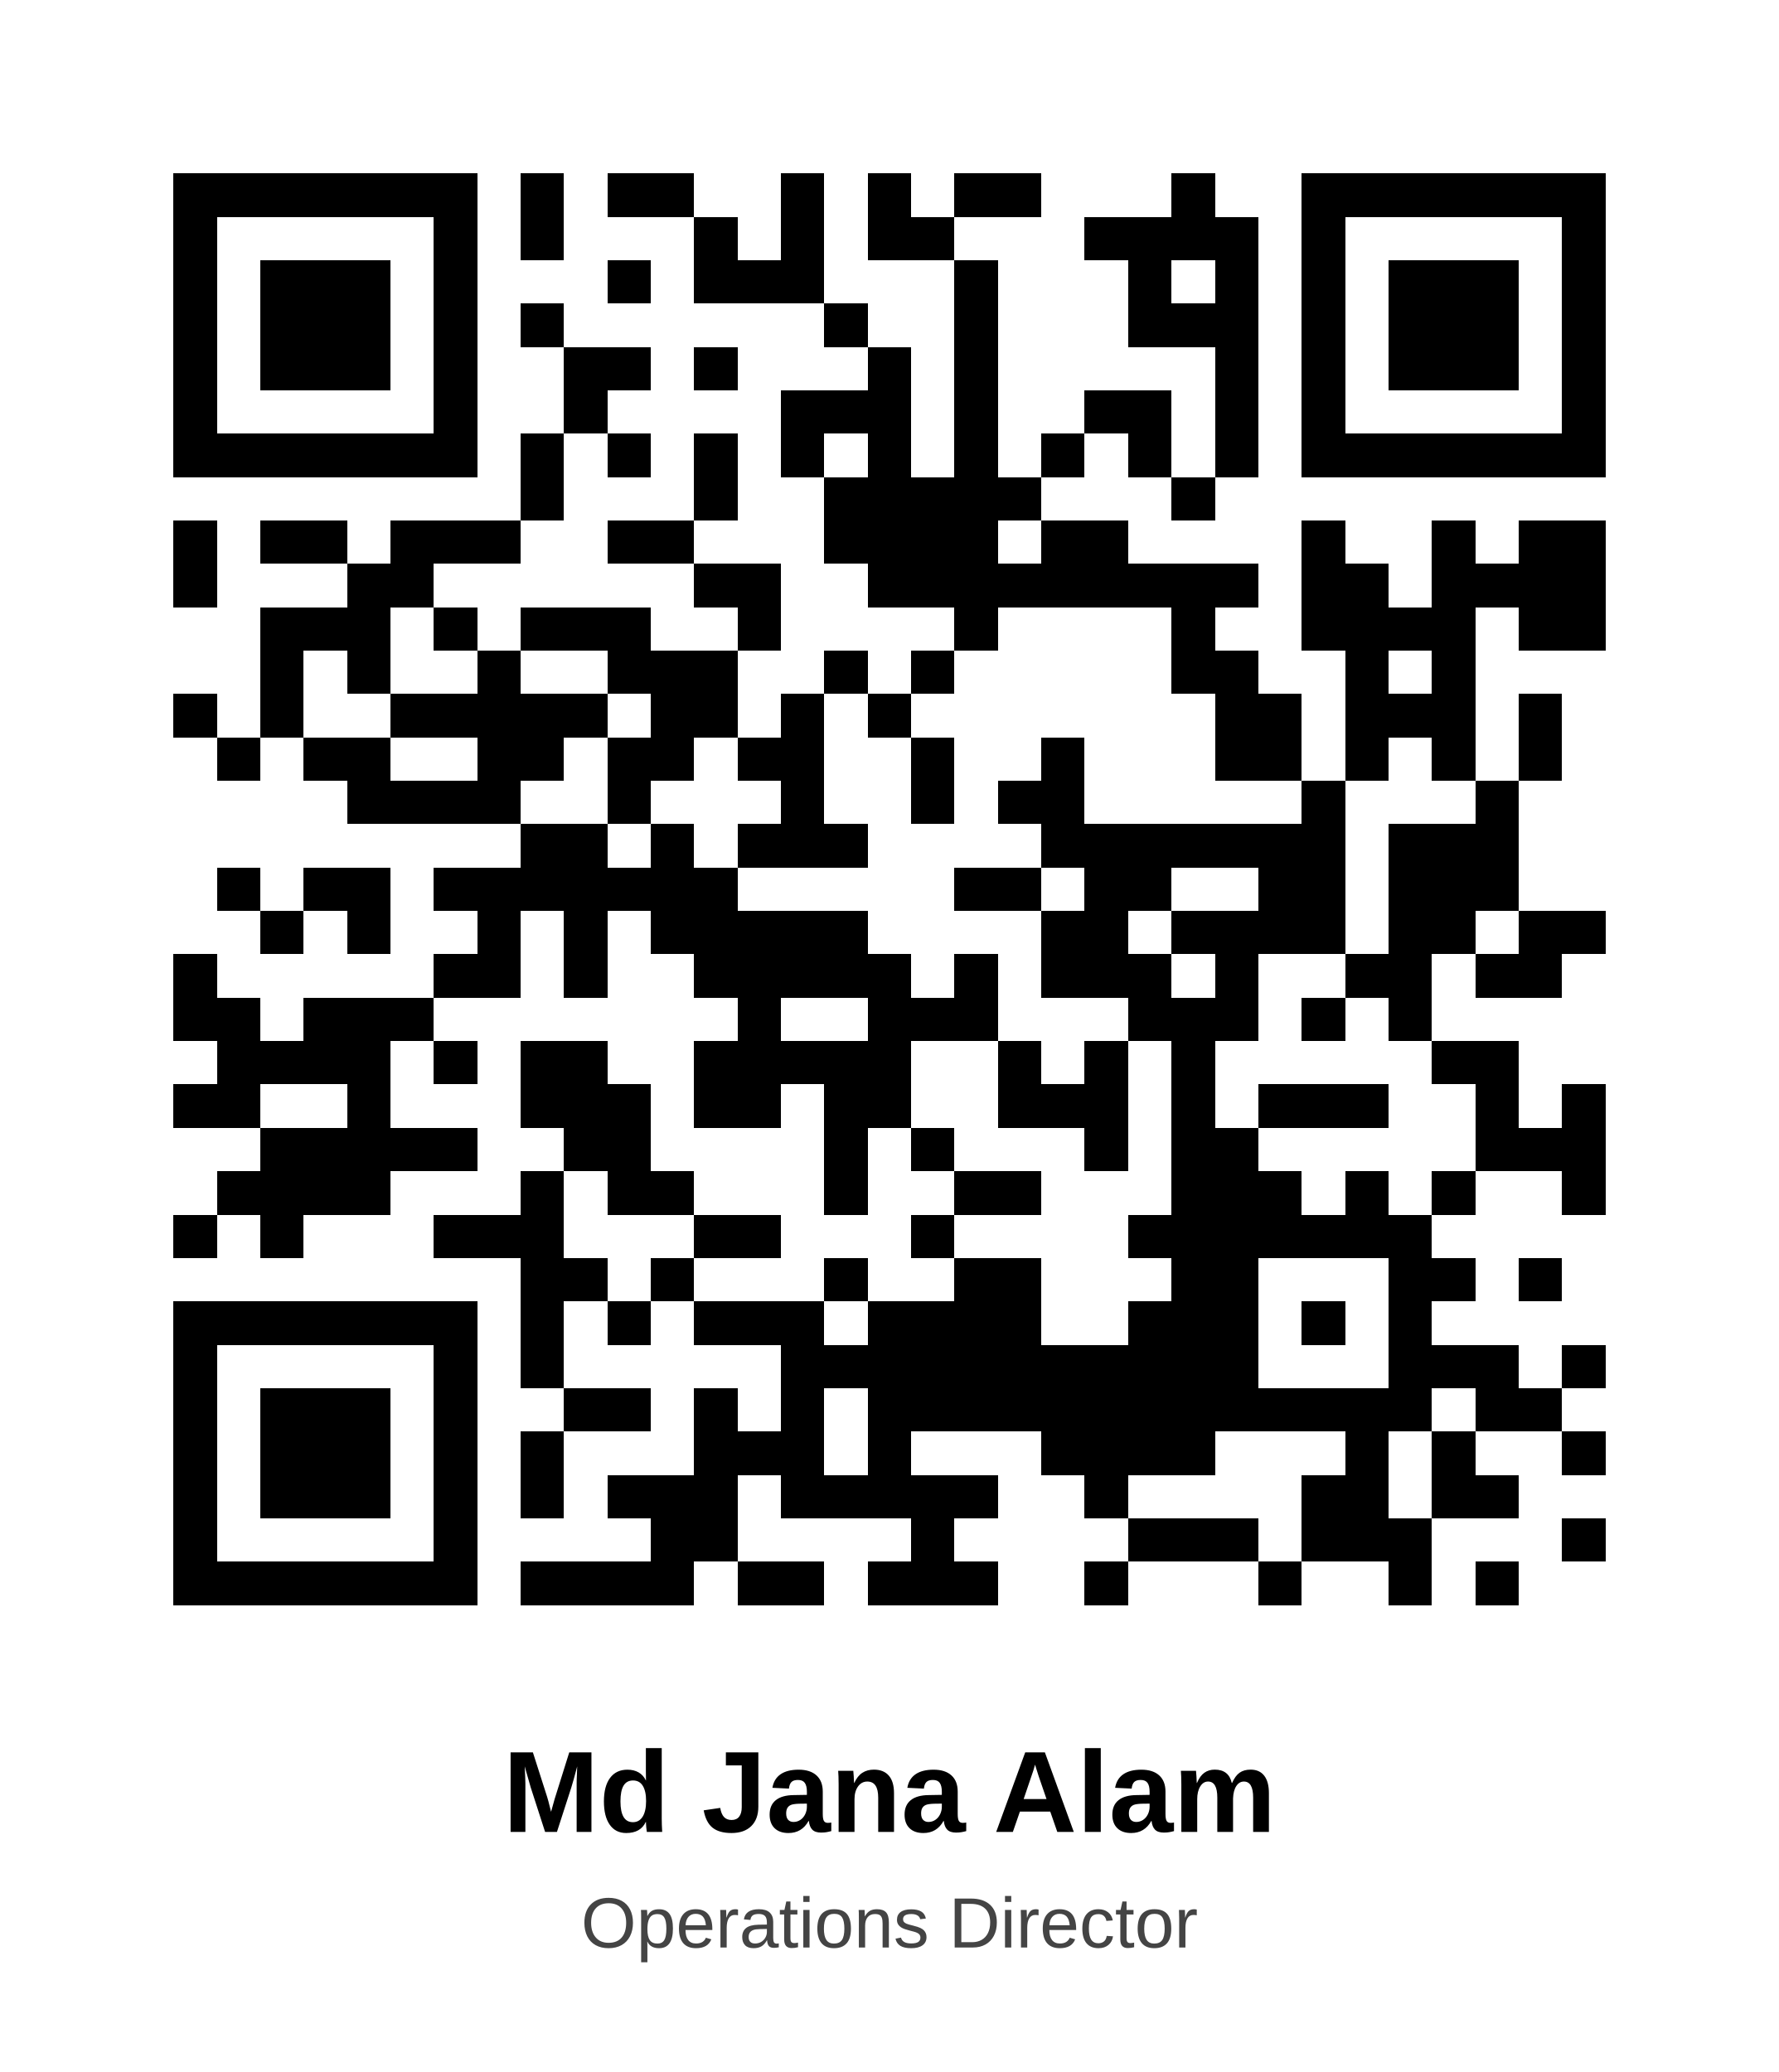
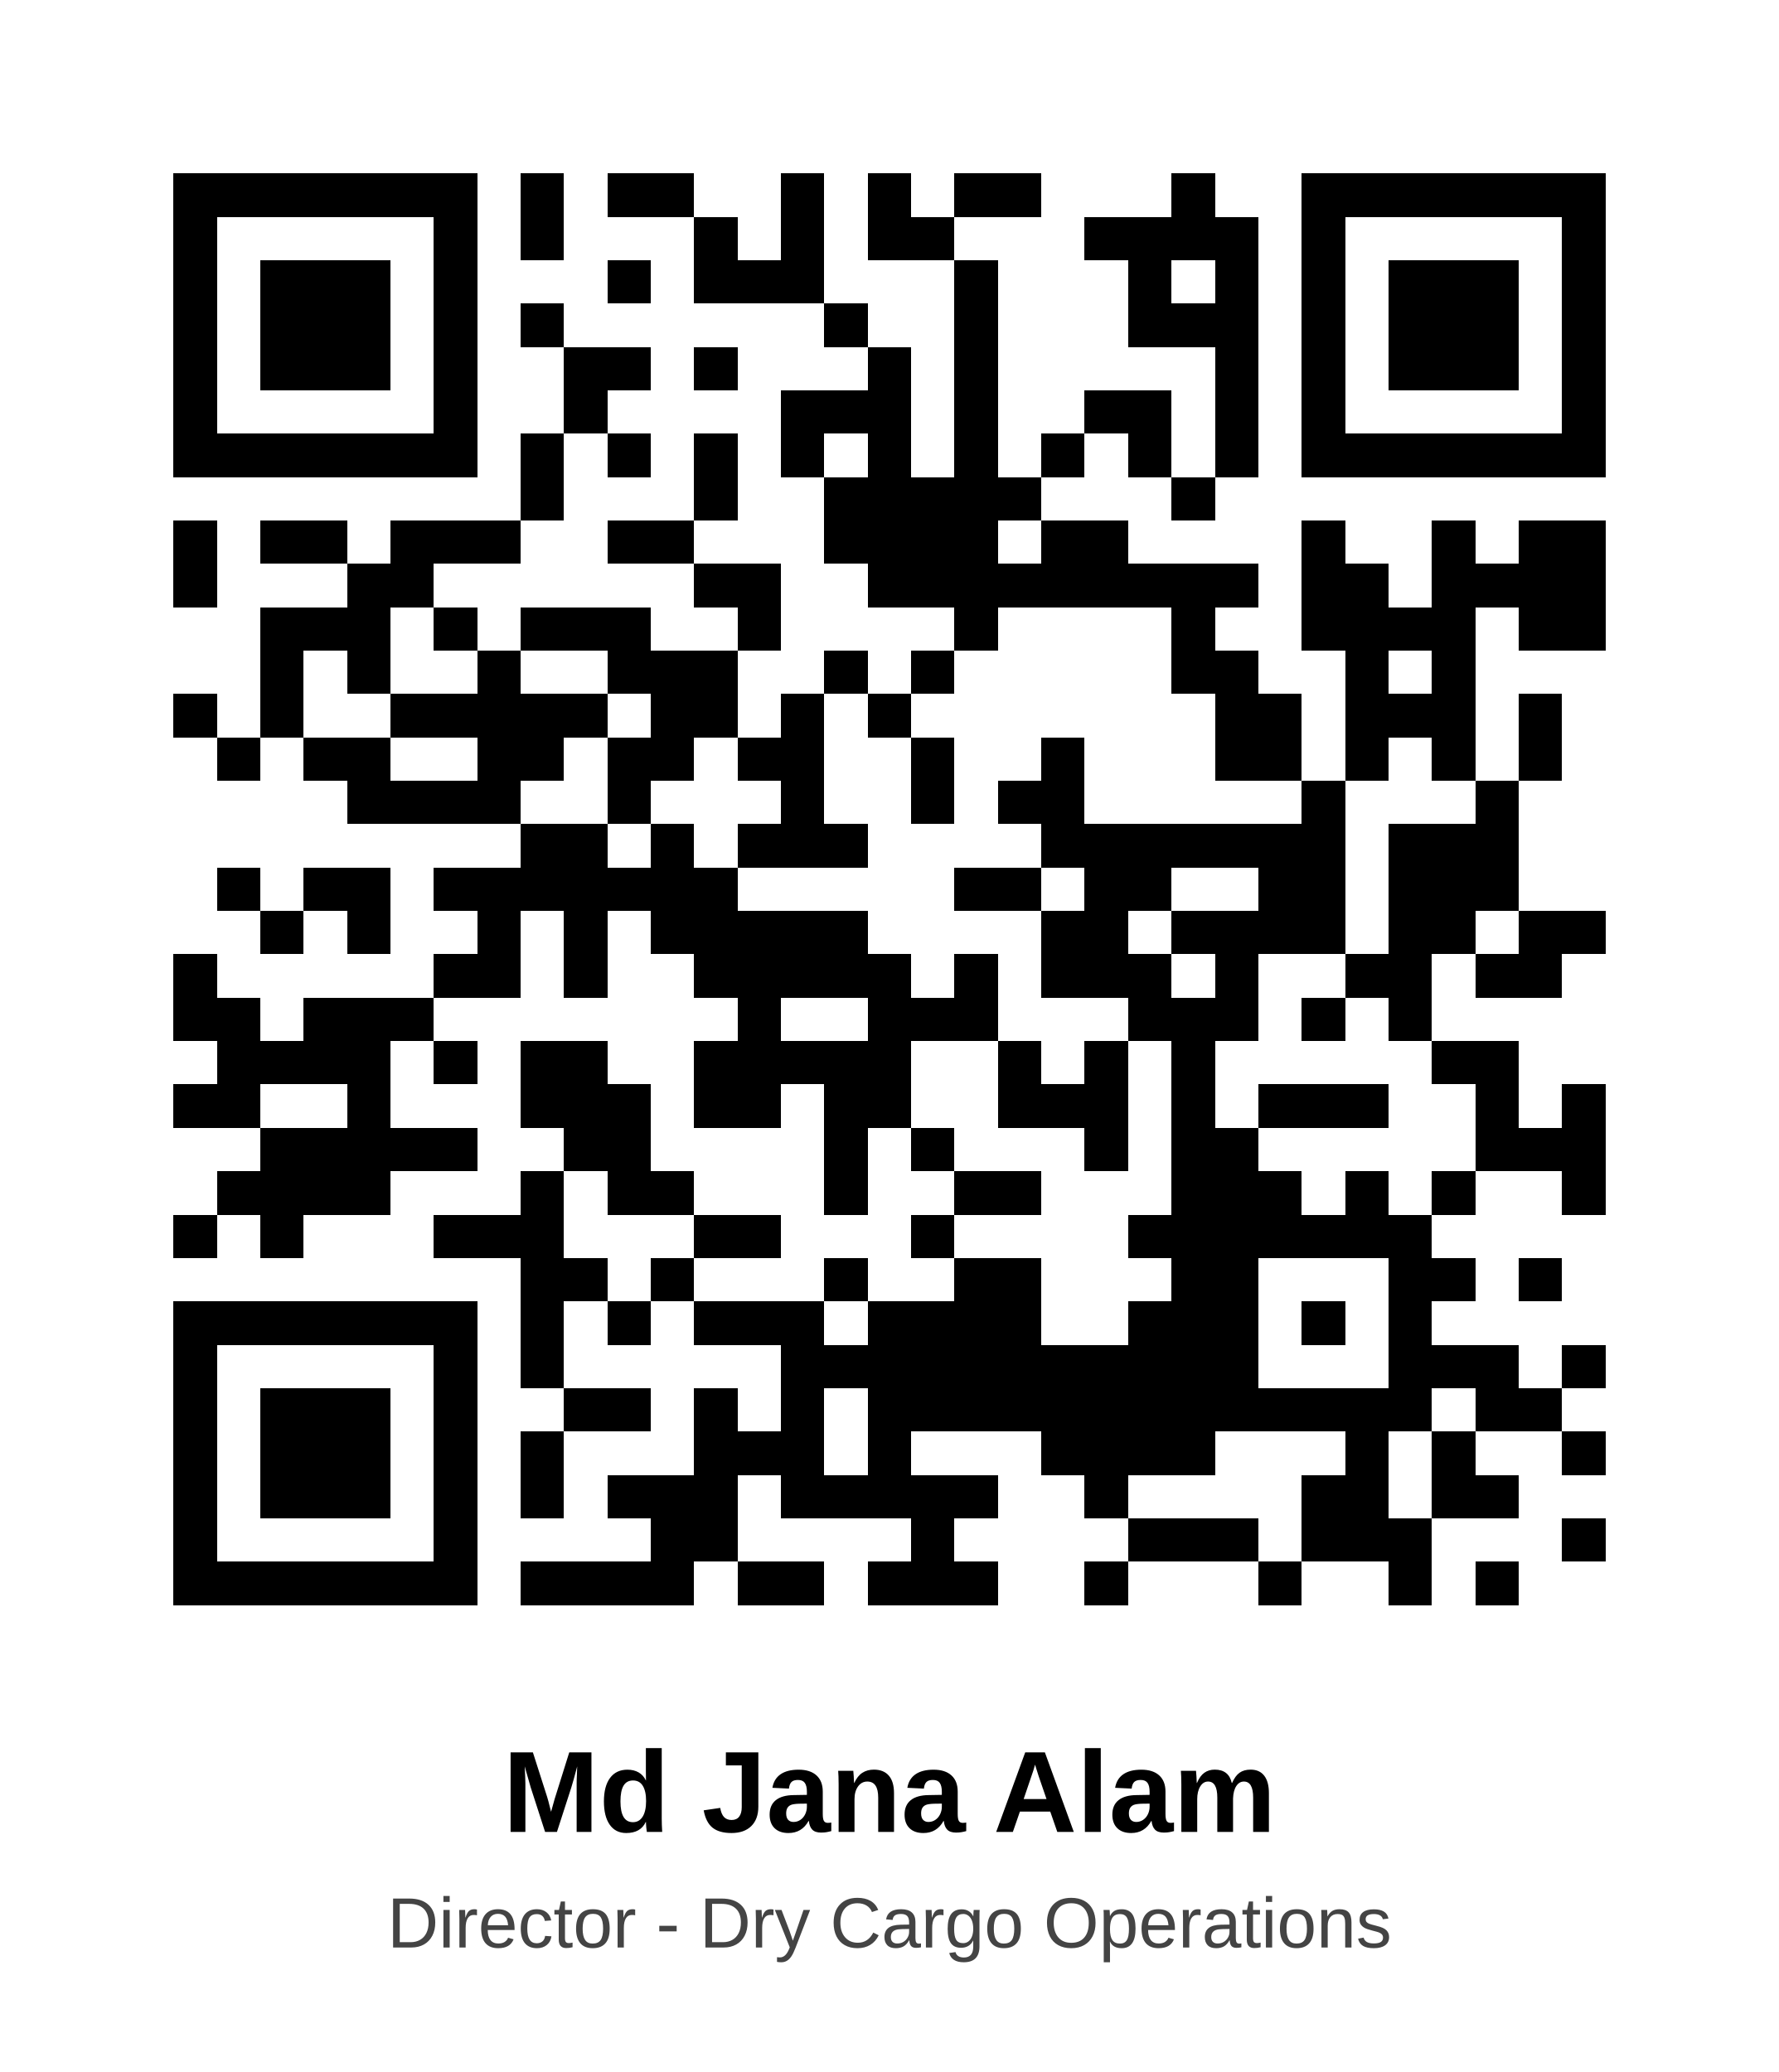
<svg xmlns="http://www.w3.org/2000/svg" width="2000" height="2330" viewBox="0 0 2000 2330">
  <rect width="100%" height="100%" fill="#ffffff" />
  <svg x="0" y="0" width="2000" height="2000" viewBox="0 0 41 41" shape-rendering="crispEdges">
    <path fill="#ffffff" d="M0 0h41v41H0z" />
    <path stroke="#000000" d="M4 4.5h7m1 0h1m1 0h2m2 0h1m1 0h1m1 0h2m3 0h1m2 0h7M4 5.5h1m5 0h1m1 0h1m3 0h1m1 0h1m1 0h2m3 0h4m1 0h1m5 0h1M4 6.5h1m1 0h3m1 0h1m3 0h1m1 0h3m3 0h1m3 0h1m1 0h1m1 0h1m1 0h3m1 0h1M4 7.5h1m1 0h3m1 0h1m1 0h1m6 0h1m2 0h1m3 0h3m1 0h1m1 0h3m1 0h1M4 8.5h1m1 0h3m1 0h1m2 0h2m1 0h1m3 0h1m1 0h1m5 0h1m1 0h1m1 0h3m1 0h1M4 9.5h1m5 0h1m2 0h1m4 0h3m1 0h1m2 0h2m1 0h1m1 0h1m5 0h1M4 10.5h7m1 0h1m1 0h1m1 0h1m1 0h1m1 0h1m1 0h1m1 0h1m1 0h1m1 0h1m1 0h7M12 11.5h1m3 0h1m2 0h5m3 0h1M4 12.5h1m1 0h2m1 0h3m2 0h2m3 0h4m1 0h2m4 0h1m2 0h1m1 0h2M4 13.5h1m3 0h2m6 0h2m2 0h9m1 0h2m1 0h4M6 14.5h3m1 0h1m1 0h3m2 0h1m4 0h1m4 0h1m2 0h4m1 0h2M6 15.5h1m1 0h1m2 0h1m2 0h3m2 0h1m1 0h1m5 0h2m2 0h1m1 0h1M4 16.5h1m1 0h1m2 0h5m1 0h2m1 0h1m1 0h1m7 0h2m1 0h3m1 0h1M5 17.5h1m1 0h2m2 0h2m1 0h2m1 0h2m2 0h1m2 0h1m3 0h2m1 0h1m1 0h1m1 0h1M8 18.5h4m2 0h1m3 0h1m2 0h1m1 0h2m5 0h1m3 0h1M12 19.5h2m1 0h1m1 0h3m4 0h7m1 0h3M5 20.5h1m1 0h2m1 0h7m5 0h2m1 0h2m2 0h2m1 0h3M6 21.5h1m1 0h1m2 0h1m1 0h1m1 0h5m4 0h2m1 0h4m1 0h2m1 0h2M4 22.5h1m5 0h2m1 0h1m2 0h5m1 0h1m1 0h3m1 0h1m2 0h2m1 0h2M4 23.5h2m1 0h3m7 0h1m2 0h3m3 0h3m1 0h1m1 0h1M5 24.5h4m1 0h1m1 0h2m2 0h5m2 0h1m1 0h1m1 0h1m5 0h2M4 25.5h2m2 0h1m3 0h3m1 0h2m1 0h2m2 0h3m1 0h1m1 0h3m2 0h1m1 0h1M6 26.5h5m2 0h2m4 0h1m1 0h1m3 0h1m1 0h2m5 0h3M5 27.5h4m3 0h1m1 0h2m3 0h1m2 0h2m3 0h3m1 0h1m1 0h1m2 0h1M4 28.5h1m1 0h1m3 0h3m3 0h2m3 0h1m4 0h7M12 29.5h2m1 0h1m3 0h1m2 0h2m3 0h2m3 0h2m1 0h1M4 30.5h7m1 0h1m1 0h1m1 0h3m1 0h4m2 0h3m1 0h1m1 0h1M4 31.5h1m5 0h1m1 0h1m5 0h11m3 0h3m1 0h1M4 32.5h1m1 0h3m1 0h1m2 0h2m1 0h1m1 0h1m1 0h13m1 0h2M4 33.5h1m1 0h3m1 0h1m1 0h1m3 0h3m1 0h1m3 0h4m3 0h1m1 0h1m2 0h1M4 34.5h1m1 0h3m1 0h1m1 0h1m1 0h3m1 0h5m2 0h1m4 0h2m1 0h2M4 35.5h1m5 0h1m4 0h2m4 0h1m4 0h3m1 0h3m3 0h1M4 36.5h7m1 0h4m1 0h2m1 0h3m2 0h1m3 0h1m2 0h1m1 0h1" />
  </svg>
  <text x="1000" y="2060" text-anchor="middle" font-family="Arial, Helvetica, sans-serif" font-size="130" font-weight="700" fill="#000000">Md Jana Alam</text>
-   <text x="1000" y="2190" text-anchor="middle" font-family="Arial, Helvetica, sans-serif" font-size="80" fill="#444444">Operations Director</text>
+   <text x="1000" y="2190" text-anchor="middle" font-family="Arial, Helvetica, sans-serif" font-size="80" fill="#444444">Director - Dry Cargo Operations</text>
</svg>
